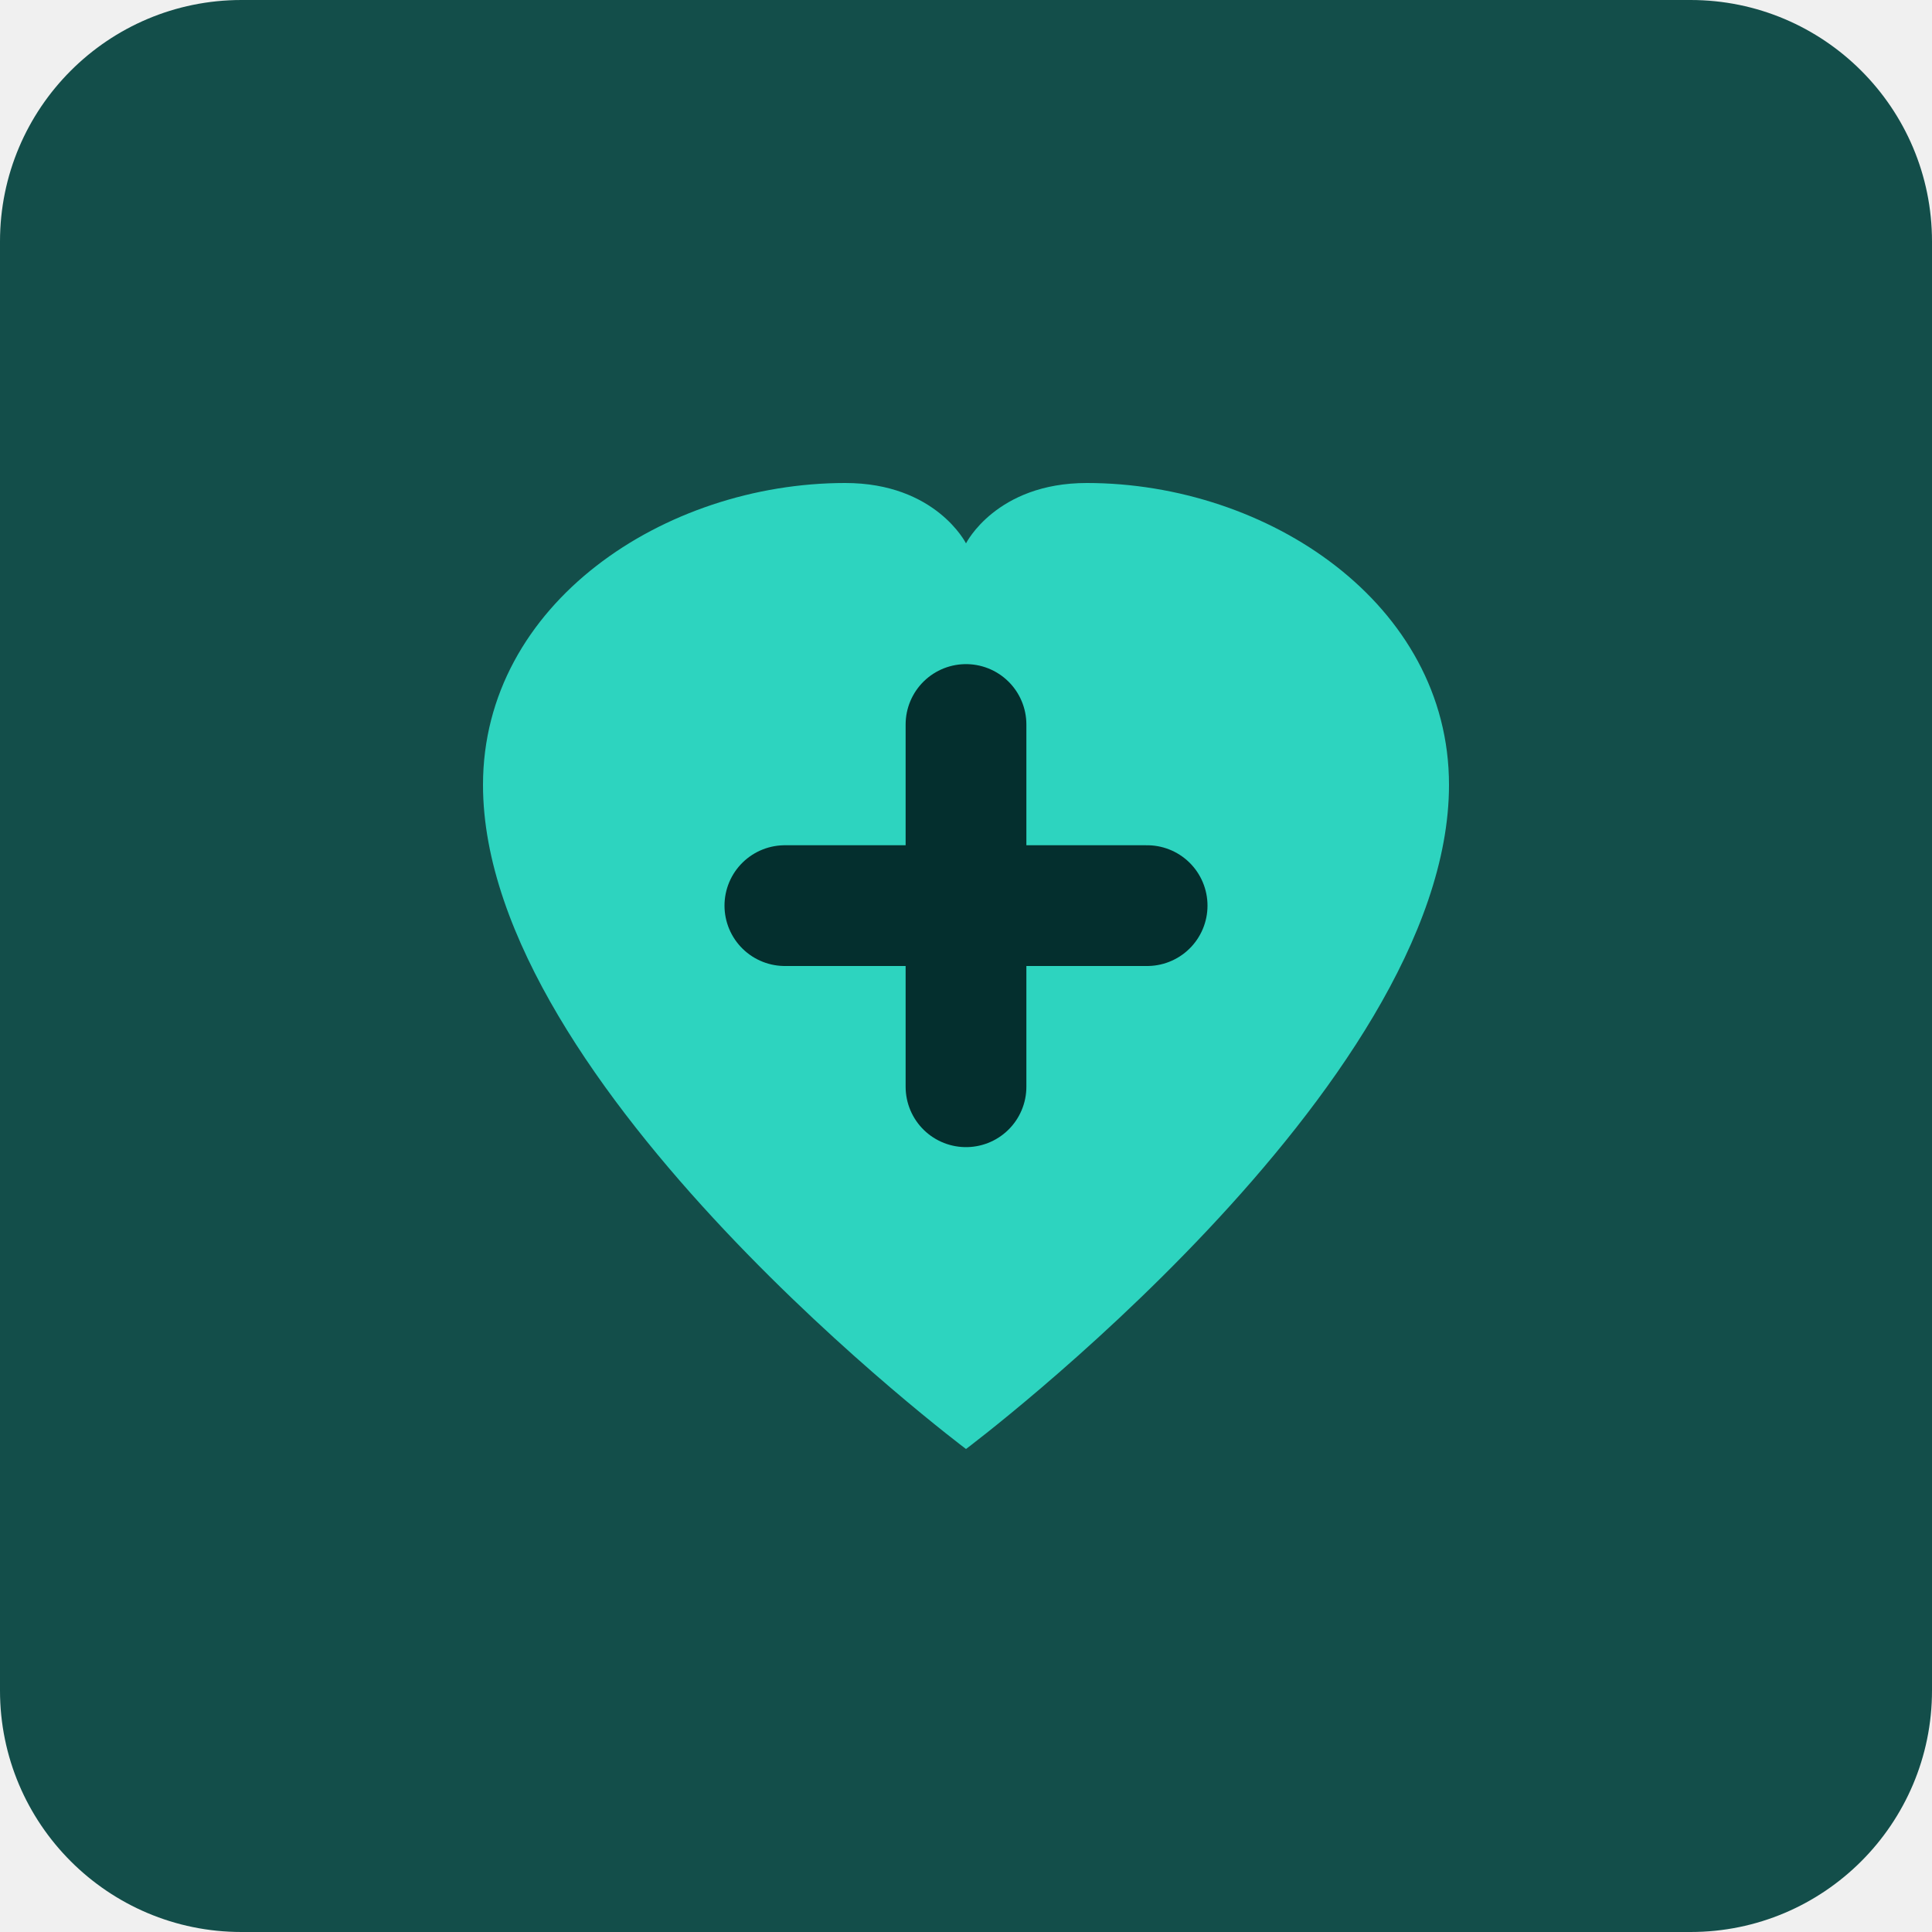
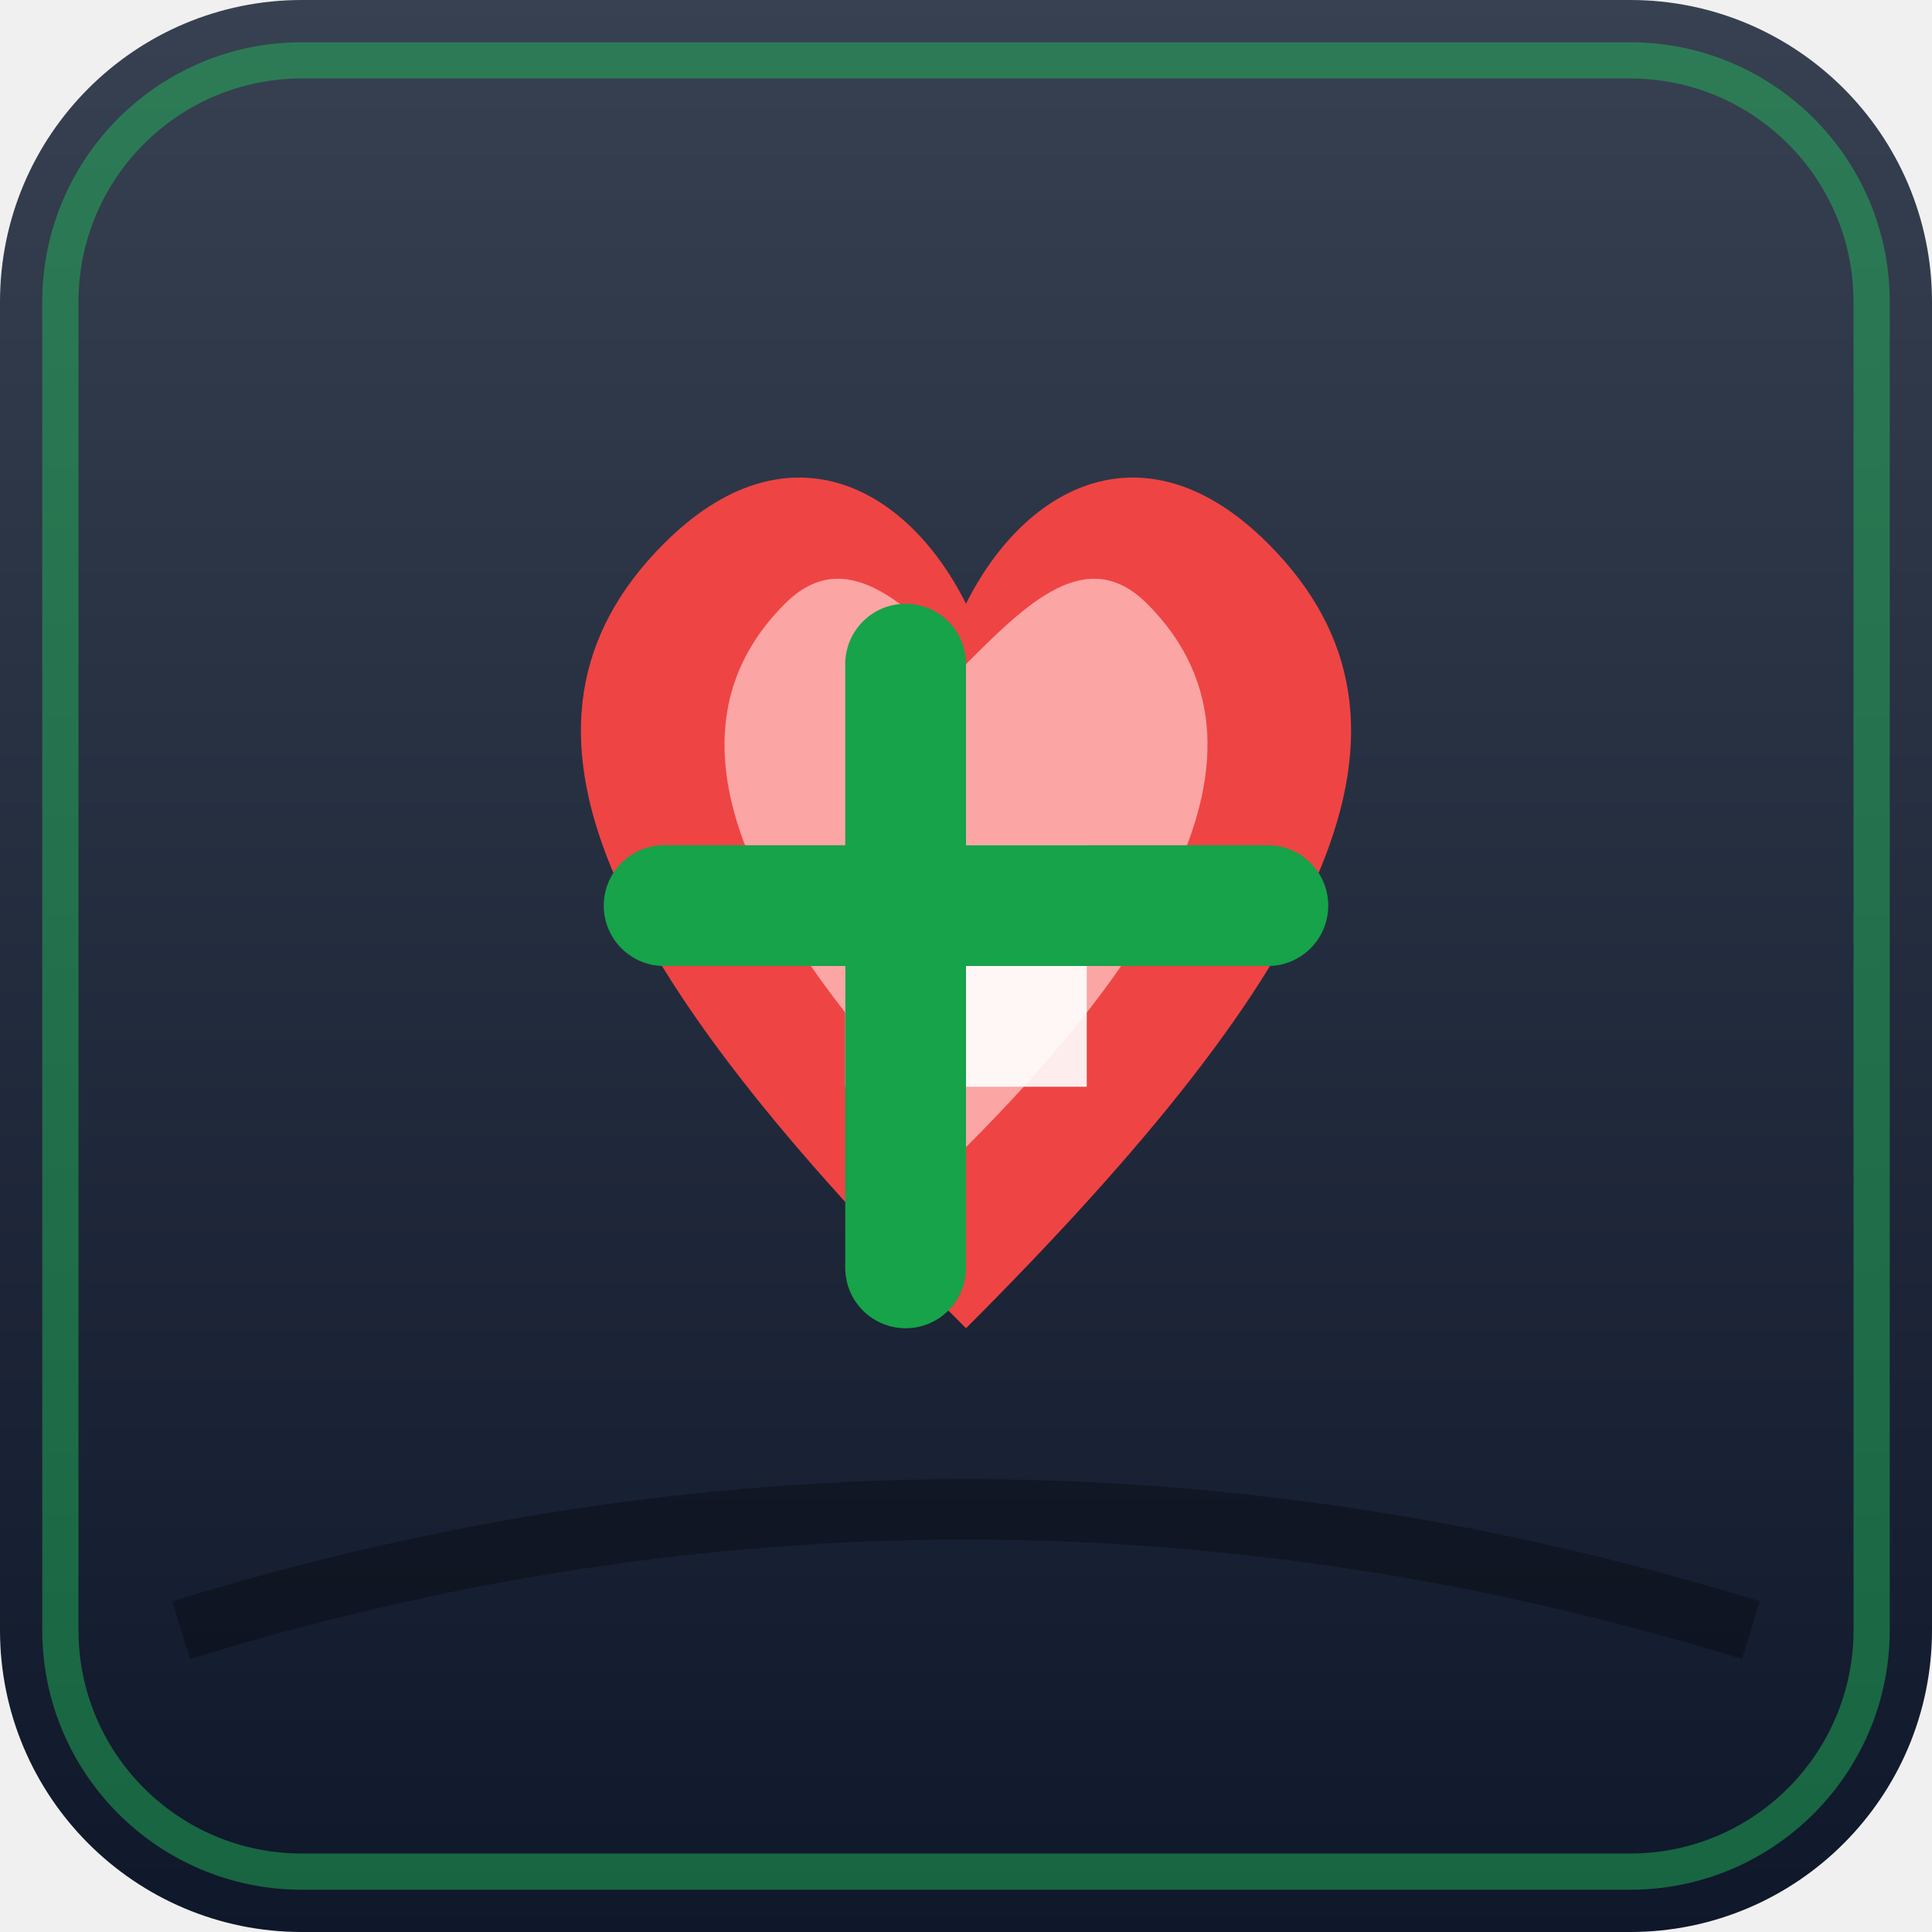
<svg xmlns="http://www.w3.org/2000/svg" viewBox="0 0 32 32" fill="none">
-   <rect width="32" height="32" rx="4" fill="#134e4a" />
-   <path d="M16 24 C16 24 8 18 8 13 C8 10 11 8 14 8 C15.5 8 16 9 16 9 C16 9 16.5 8 18 8 C21 8 24 10 24 13 C24 18 16 24 16 24 Z" fill="#2dd4bf" />
-   <path d="M16 12 V18 M13 15 H19" stroke="#042f2e" stroke-width="2" stroke-linecap="round" />
+   <defs>
+     <linearGradient id="hprecovery-bg" x1="0" y1="0" x2="0" y2="1">
+       <stop offset="0%" stop-color="#374151" />
+       <stop offset="100%" stop-color="#0f172a" />
+     </linearGradient>
+     <linearGradient id="hprecovery-steel" x1="0" y1="0" x2="1" y2="1">
+       <stop offset="0%" stop-color="#f8fafc" />
+       <stop offset="40%" stop-color="#cbd5e1" />
+       <stop offset="100%" stop-color="#64748b" />
+     </linearGradient>
+     <linearGradient id="hprecovery-gold" x1="0" y1="0" x2="0" y2="1">
+       <stop offset="0%" stop-color="#fde68a" />
+       <stop offset="55%" stop-color="#d97706" />
+       <stop offset="100%" stop-color="#92400e" />
+     </linearGradient>
+     <linearGradient id="hprecovery-fire" x1="0" y1="1" x2="0" y2="0">
+       <stop offset="0%" stop-color="#dc2626" />
+       <stop offset="50%" stop-color="#f97316" />
+       <stop offset="100%" stop-color="#fde047" />
+     </linearGradient>
+     <linearGradient id="hprecovery-holy" x1="0" y1="0" x2="0" y2="1">
+       <stop offset="0%" stop-color="#fff" />
+       <stop offset="45%" stop-color="#fef08a" />
+       <stop offset="100%" stop-color="#ca8a04" />
+     </linearGradient>
+     <linearGradient id="hprecovery-wood" x1="0" y1="0" x2="1" y2="1">
+       <stop offset="0%" stop-color="#a16207" />
+       <stop offset="100%" stop-color="#451a03" />
+     </linearGradient>
+     <radialGradient id="hprecovery-gem" cx="35%" cy="30%" r="70%">
+       <stop offset="0%" stop-color="#e0e7ff" />
+       <stop offset="50%" stop-color="#6366f1" />
+       <stop offset="100%" stop-color="#312e81" />
+     </radialGradient>
+     <filter id="hprecovery-glow" x="-30%" y="-30%" width="160%" height="160%">
+       <feGaussianBlur stdDeviation="0.8" result="b" />
+       <feMerge>
+         <feMergeNode in="b" />
+         <feMergeNode in="SourceGraphic" />
+       </feMerge>
+     </filter>
+   </defs>
+   <rect width="32" height="32" rx="5" fill="url(#hprecovery-bg)" />
+   <rect x="1" y="1" width="30" height="30" rx="4" fill="none" stroke="#22c55e" stroke-opacity="0.45" stroke-width="0.6" />
+   <path d="M3 27 Q16 23 29 27" stroke="#000" stroke-opacity="0.3" stroke-width="1" fill="none" />
+   <path d="M16 22 C10 16 8 12 11 9 C13 7 15 8 16 10 C17 8 19 7 21 9 C24 12 22 16 16 22 Z" fill="#ef4444" />
+   <path d="M16 19 C12 15 11 12 13 10 C14 9 15 10 16 11 C17 10 18 9 19 10 C21 12 20 15 16 19 Z" fill="#fca5a5" />
+   <path d="M14 14 H18 V18 H14 Z" fill="#fff" opacity="0.9" />
+   <path d="M15 11 V21 M11 15 H21" stroke="#16a34a" stroke-width="2" stroke-linecap="round" />
</svg>
